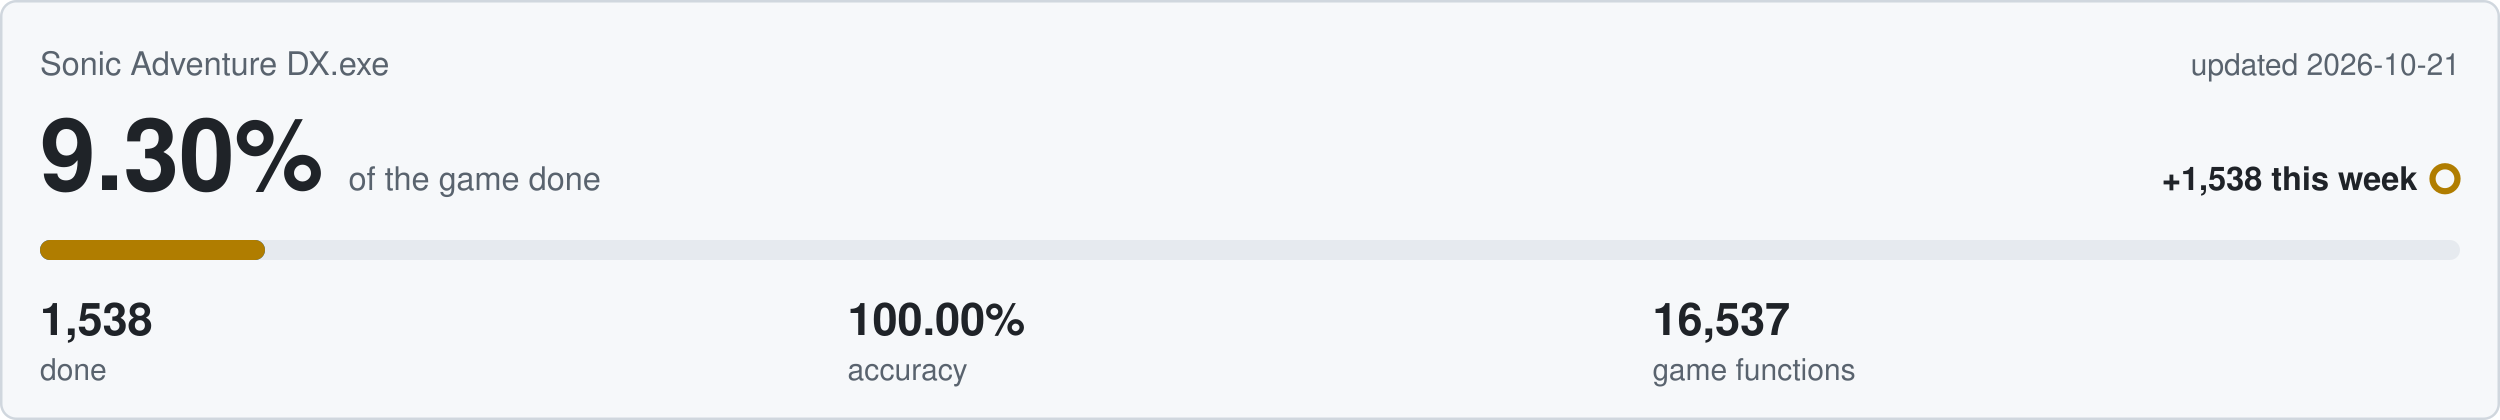
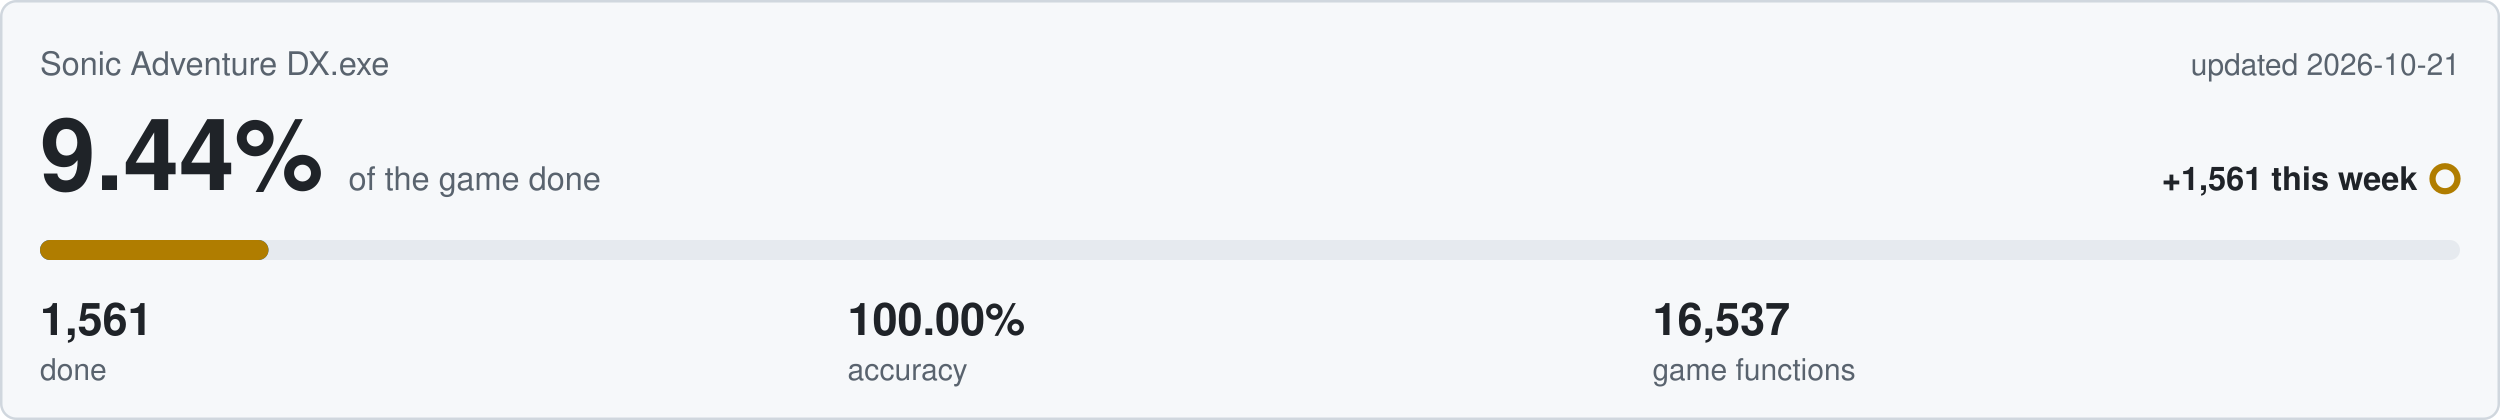
<svg xmlns="http://www.w3.org/2000/svg" viewBox="0 0 1000 168" width="1000" height="168">
  <rect x="0.5" y="0.5" width="999" height="167" rx="6" fill="#f6f8fa" stroke="#d0d7de" />
  <text x="16" y="30" font-family="Segoe UI,Helvetica,Arial,sans-serif" font-size="13" fill="#59636e">Sonic Adventure DX.exe</text>
  <text x="984" y="30" text-anchor="end" font-family="Segoe UI,Helvetica,Arial,sans-serif" font-size="12" fill="#59636e">updated 2026-10-21</text>
-   <text x="16" y="76" font-family="Segoe UI,Helvetica,Arial,sans-serif" font-size="40" font-weight="600" fill="#1f2328">9.30%<tspan dx="10" font-size="13" font-weight="400" fill="#59636e">of the game done</tspan>
+   <text x="16" y="76" font-family="Segoe UI,Helvetica,Arial,sans-serif" font-size="40" font-weight="600" fill="#1f2328">9.44%<tspan dx="10" font-size="13" font-weight="400" fill="#59636e">of the game done</tspan>
  </text>
-   <text x="967" y="76" text-anchor="end" font-family="Segoe UI,Helvetica,Arial,sans-serif" font-size="13" font-weight="600" fill="#1f2328">+1,538 this week</text>
+   <text x="967" y="76" text-anchor="end" font-family="Segoe UI,Helvetica,Arial,sans-serif" font-size="13" font-weight="600" fill="#1f2328">+1,561 this week</text>
  <circle cx="978" cy="71.5" r="5" fill="none" stroke="#b07d00" stroke-width="2.5" />
  <rect x="16" y="96" width="968" height="8" rx="4" fill="#e6eaef" />
-   <rect x="16" y="96" width="90.0" height="8" rx="4" fill="#0969da" />
-   <rect x="16" y="96" width="90.0" height="8" rx="4" fill="#b07d00" />
-   <text x="16" y="134" font-family="Segoe UI,Helvetica,Arial,sans-serif" font-size="18" font-weight="600" fill="#1f2328">1,538</text>
+   <rect x="16" y="96" width="91.4" height="8" rx="4" fill="#0969da" />
+   <rect x="16" y="96" width="91.4" height="8" rx="4" fill="#b07d00" />
+   <text x="16" y="134" font-family="Segoe UI,Helvetica,Arial,sans-serif" font-size="18" font-weight="600" fill="#1f2328">1,561</text>
  <text x="16" y="152" font-family="Segoe UI,Helvetica,Arial,sans-serif" font-size="12" fill="#59636e">done</text>
  <text x="339" y="134" font-family="Segoe UI,Helvetica,Arial,sans-serif" font-size="18" font-weight="600" fill="#1f2328">100.00%</text>
  <text x="339" y="152" font-family="Segoe UI,Helvetica,Arial,sans-serif" font-size="12" fill="#59636e">accuracy</text>
  <text x="661" y="134" font-family="Segoe UI,Helvetica,Arial,sans-serif" font-size="18" font-weight="600" fill="#1f2328">16,537</text>
  <text x="661" y="152" font-family="Segoe UI,Helvetica,Arial,sans-serif" font-size="12" fill="#59636e">game functions</text>
</svg>
